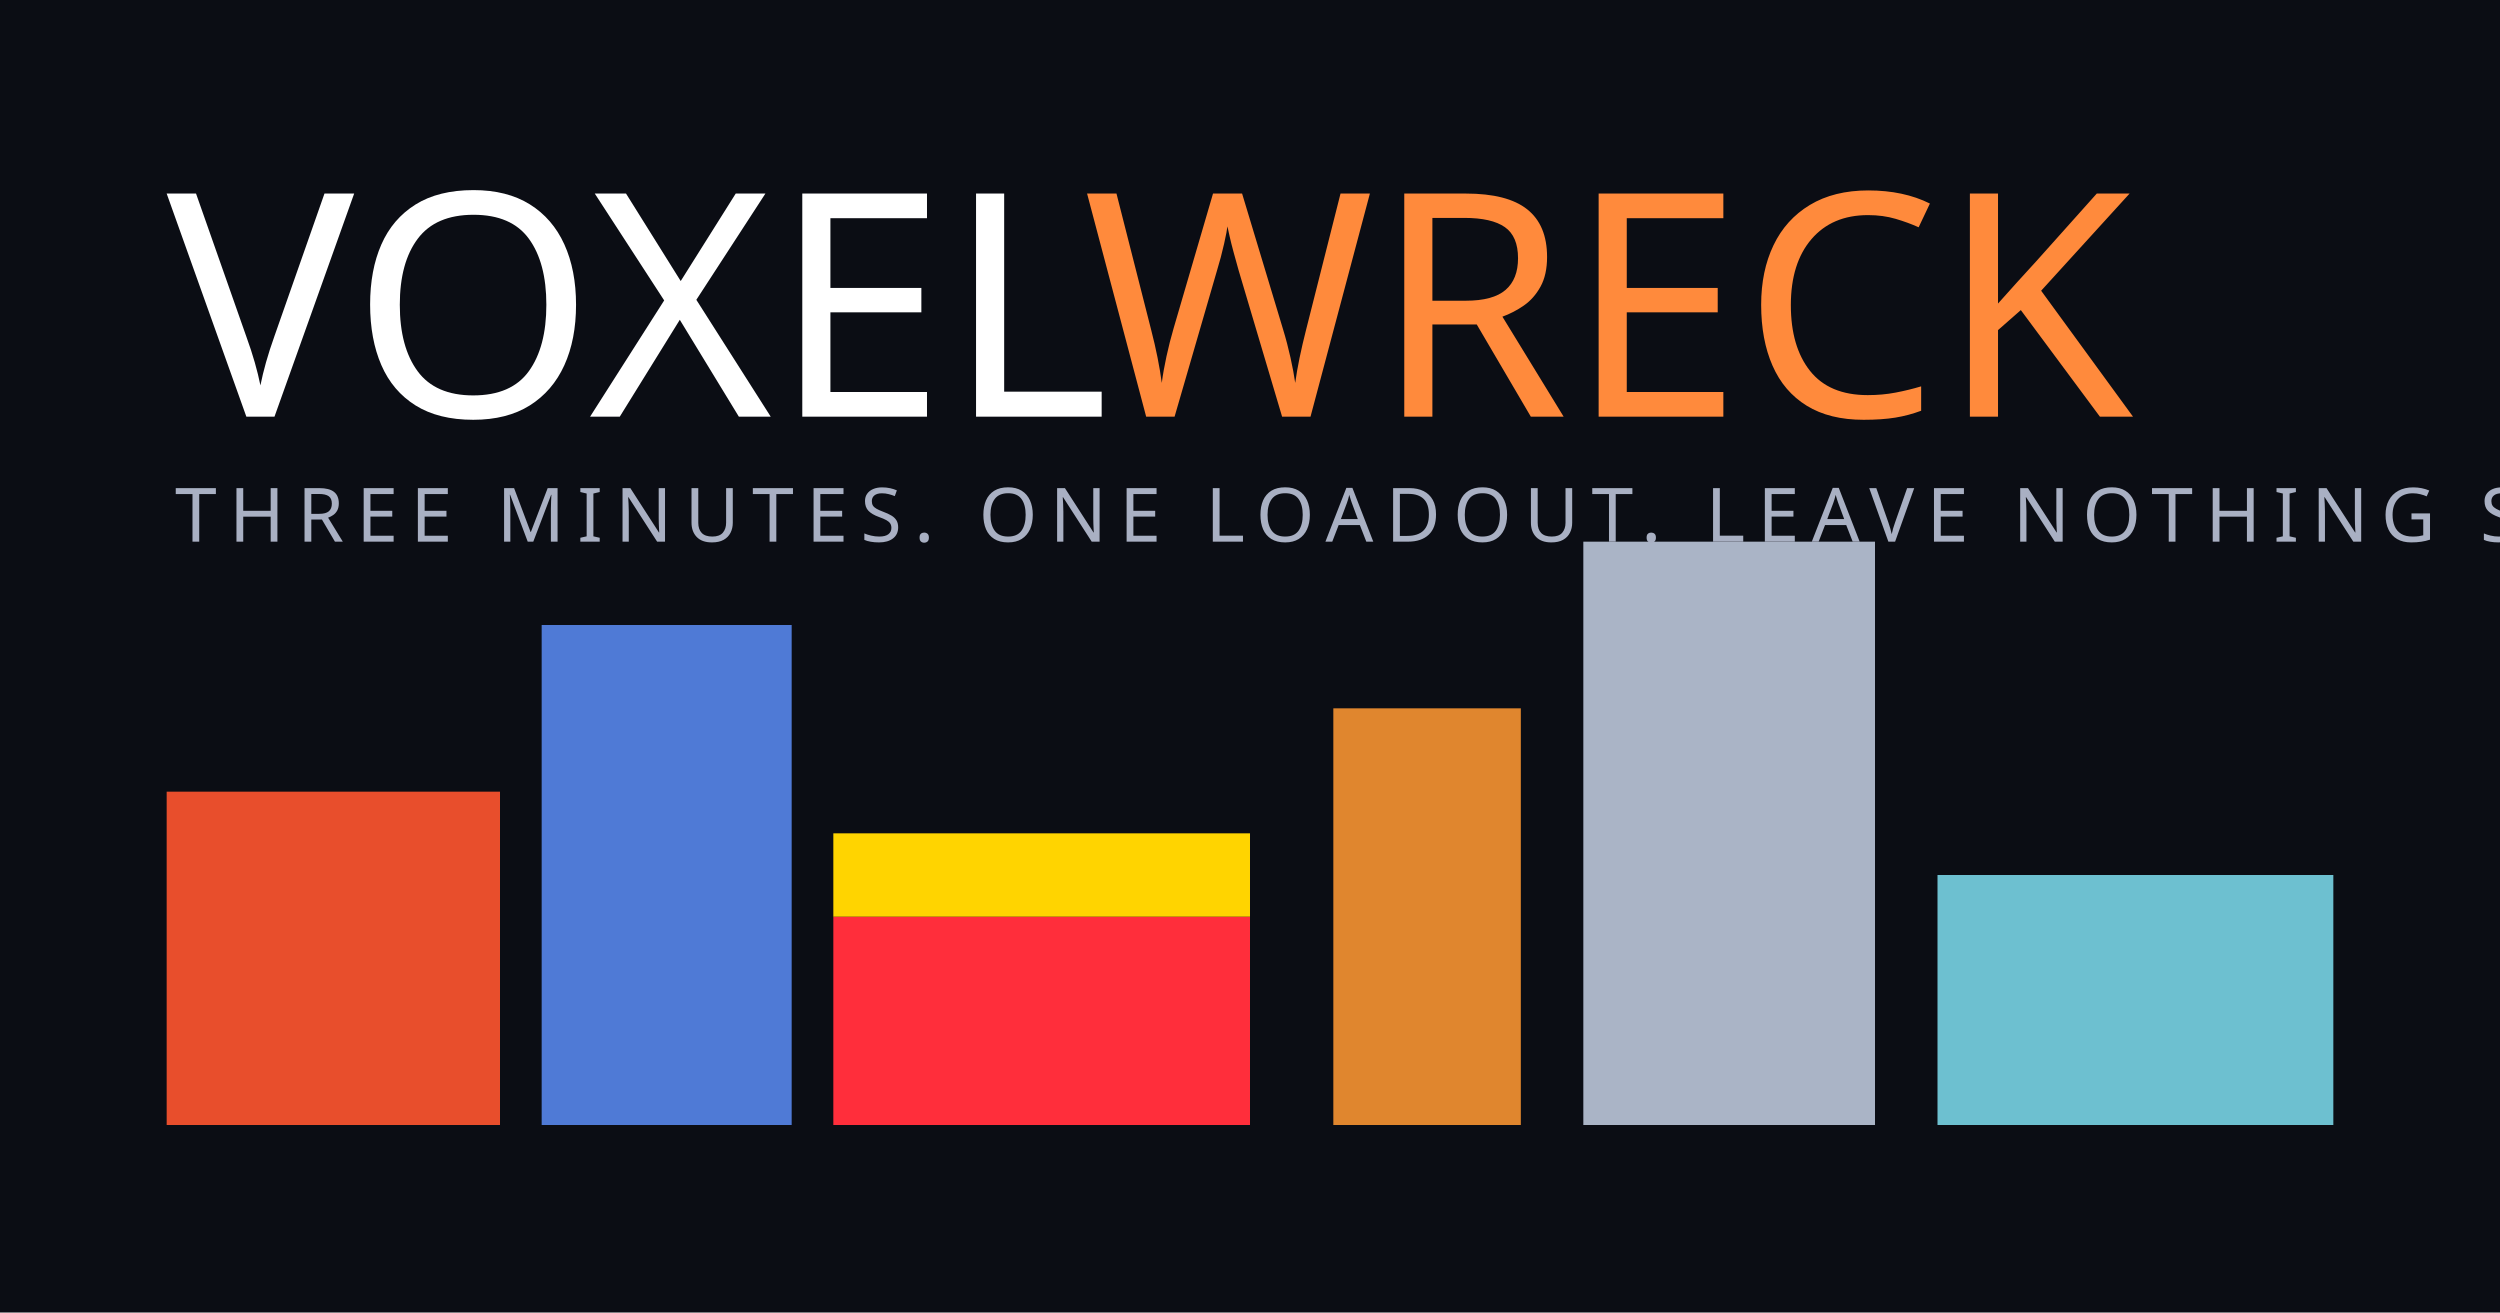
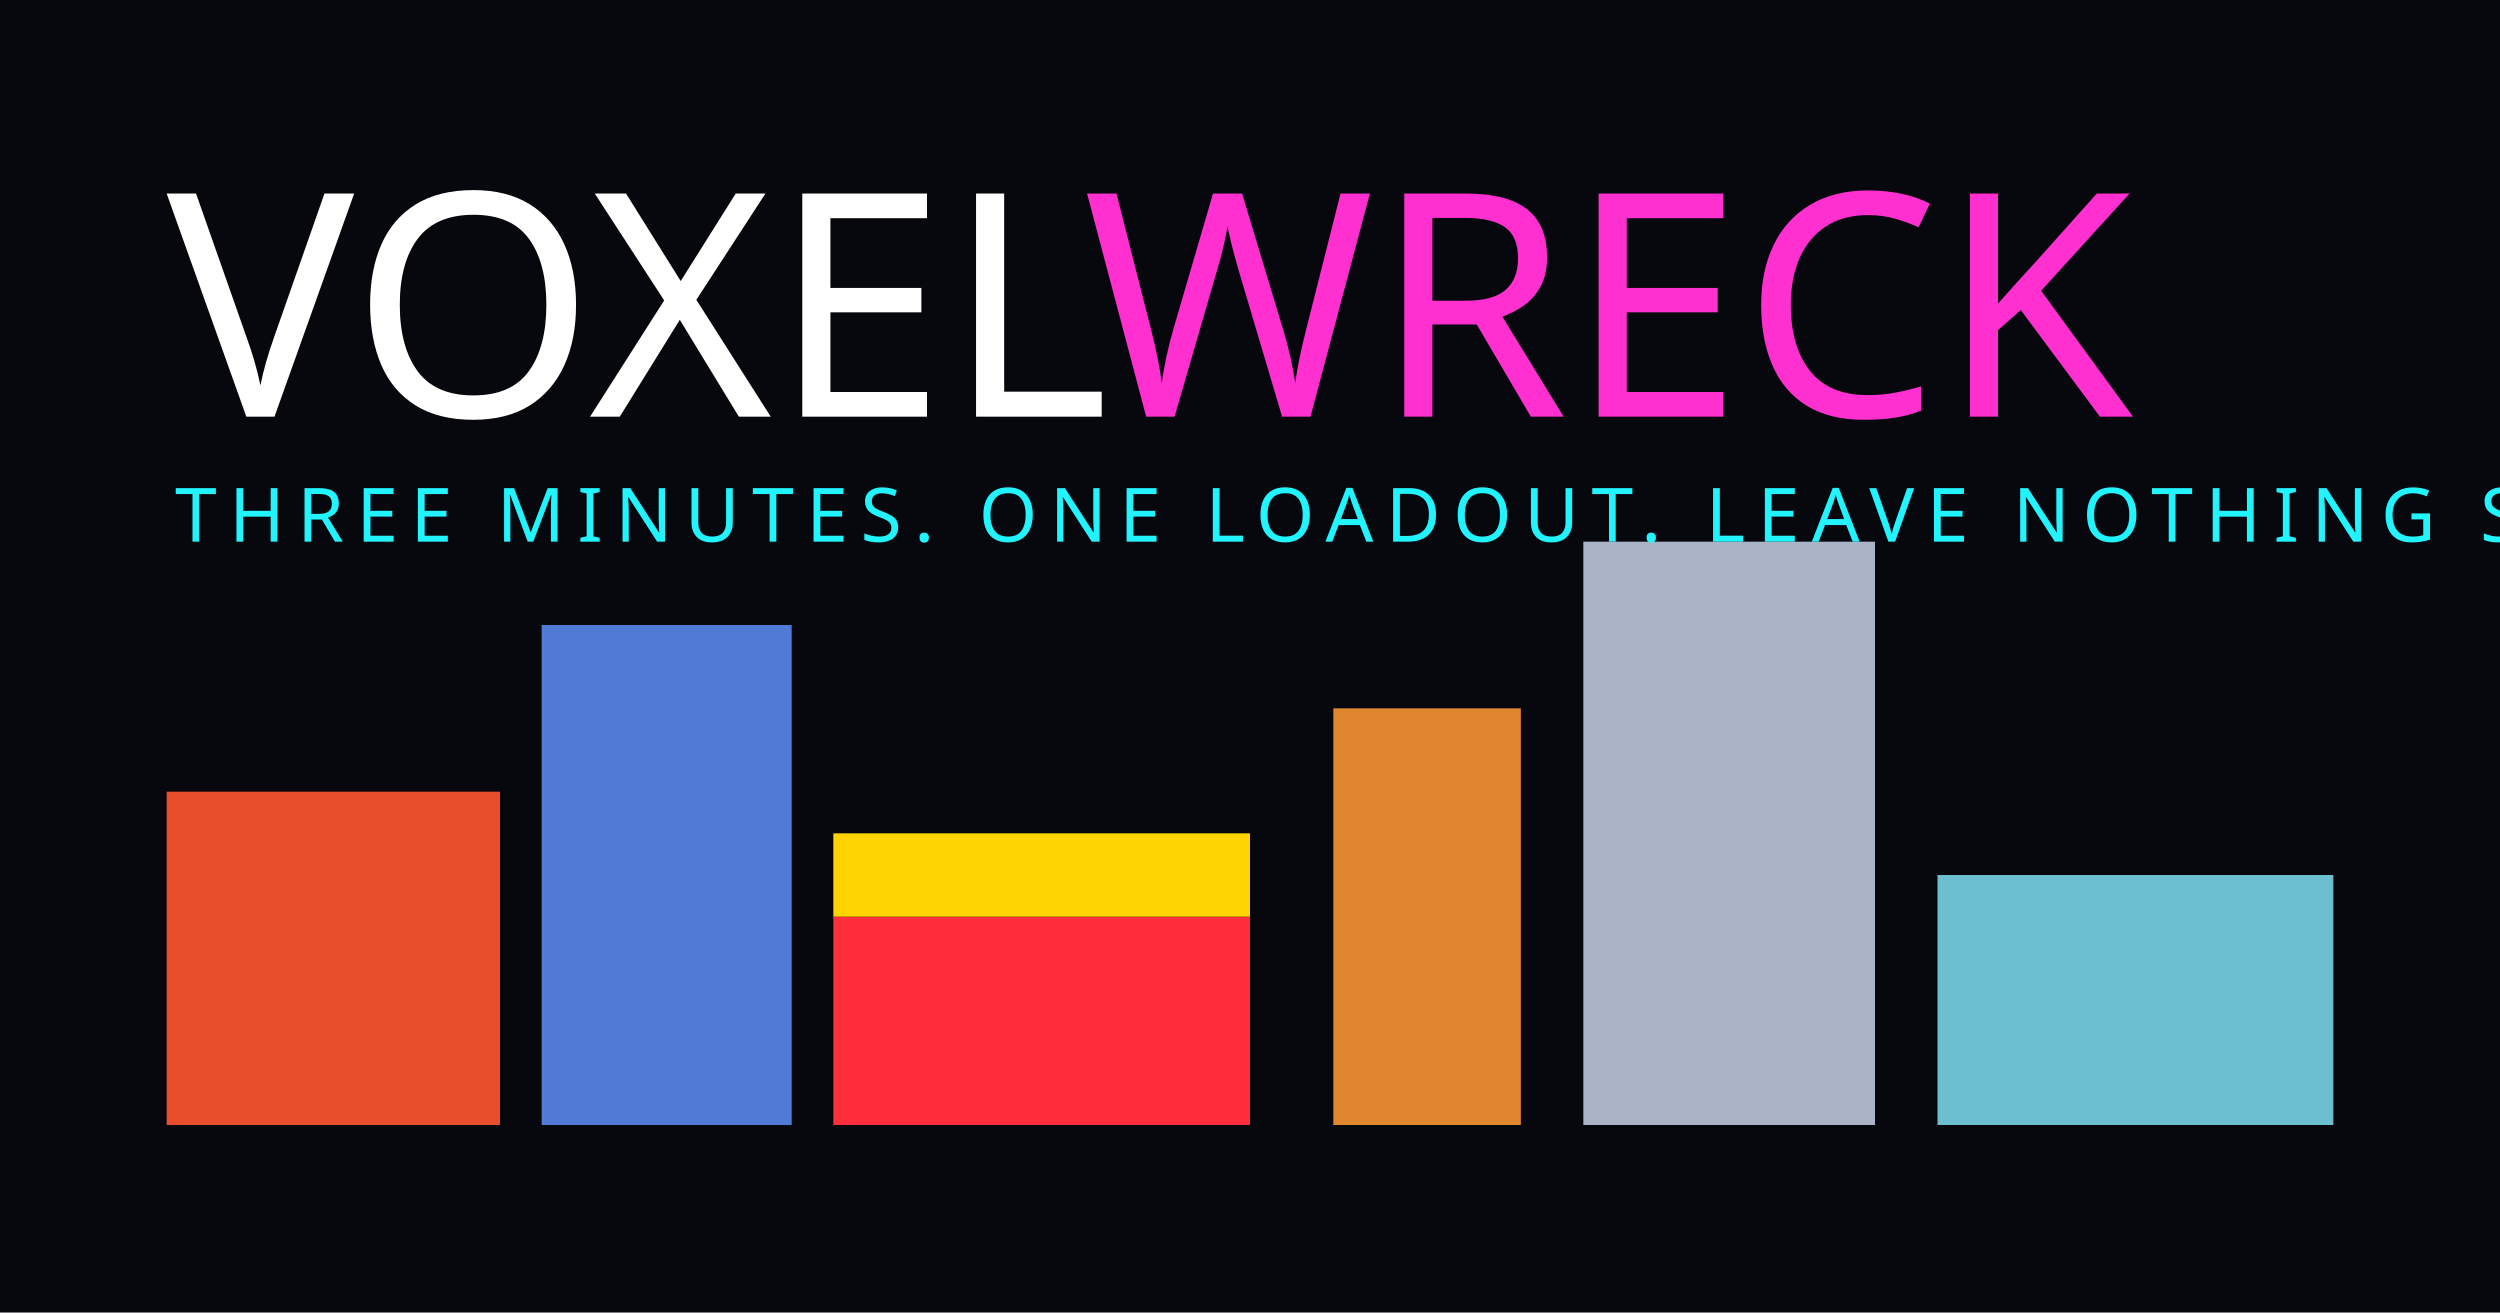
<svg xmlns="http://www.w3.org/2000/svg" viewBox="0 0 1200 630">
-   <rect width="1200" height="630" fill="#0b0d14" />
+   <rect width="1200" height="630" fill="#07080d" />
  <rect x="80" y="380" width="160" height="160" fill="#e84e2c" />
  <rect x="260" y="300" width="120" height="240" fill="#4f7ad6" />
  <rect x="400" y="440" width="200" height="100" fill="#ff2e3b" />
  <rect x="400" y="400" width="200" height="40" fill="#ffd400" />
  <rect x="640" y="340" width="90" height="200" fill="#e0862e" />
  <rect x="760" y="260" width="140" height="280" fill="#aab4c6" />
  <rect x="930" y="420" width="190" height="120" fill="#86ecff" opacity=".8" />
  <text x="80" y="200" font-family="Impact, Anton, sans-serif" font-size="150" fill="#ffffff">VOXEL</text>
-   <text x="520" y="200" font-family="Impact, Anton, sans-serif" font-size="150" fill="#ff8a3c">WRECK</text>
-   <text x="84" y="260" font-family="Arial Narrow, sans-serif" font-size="36" fill="#a9b0c3" letter-spacing="6">THREE MINUTES. ONE LOADOUT. LEAVE NOTHING STANDING.</text>
+   <text x="520" y="200" font-family="Impact, Anton, sans-serif" font-size="150" fill="#ff2fd0">WRECK</text>
+   <text x="84" y="260" font-family="Arial Narrow, sans-serif" font-size="36" fill="#22f4ff" letter-spacing="6">THREE MINUTES. ONE LOADOUT. LEAVE NOTHING STANDING.</text>
</svg>
